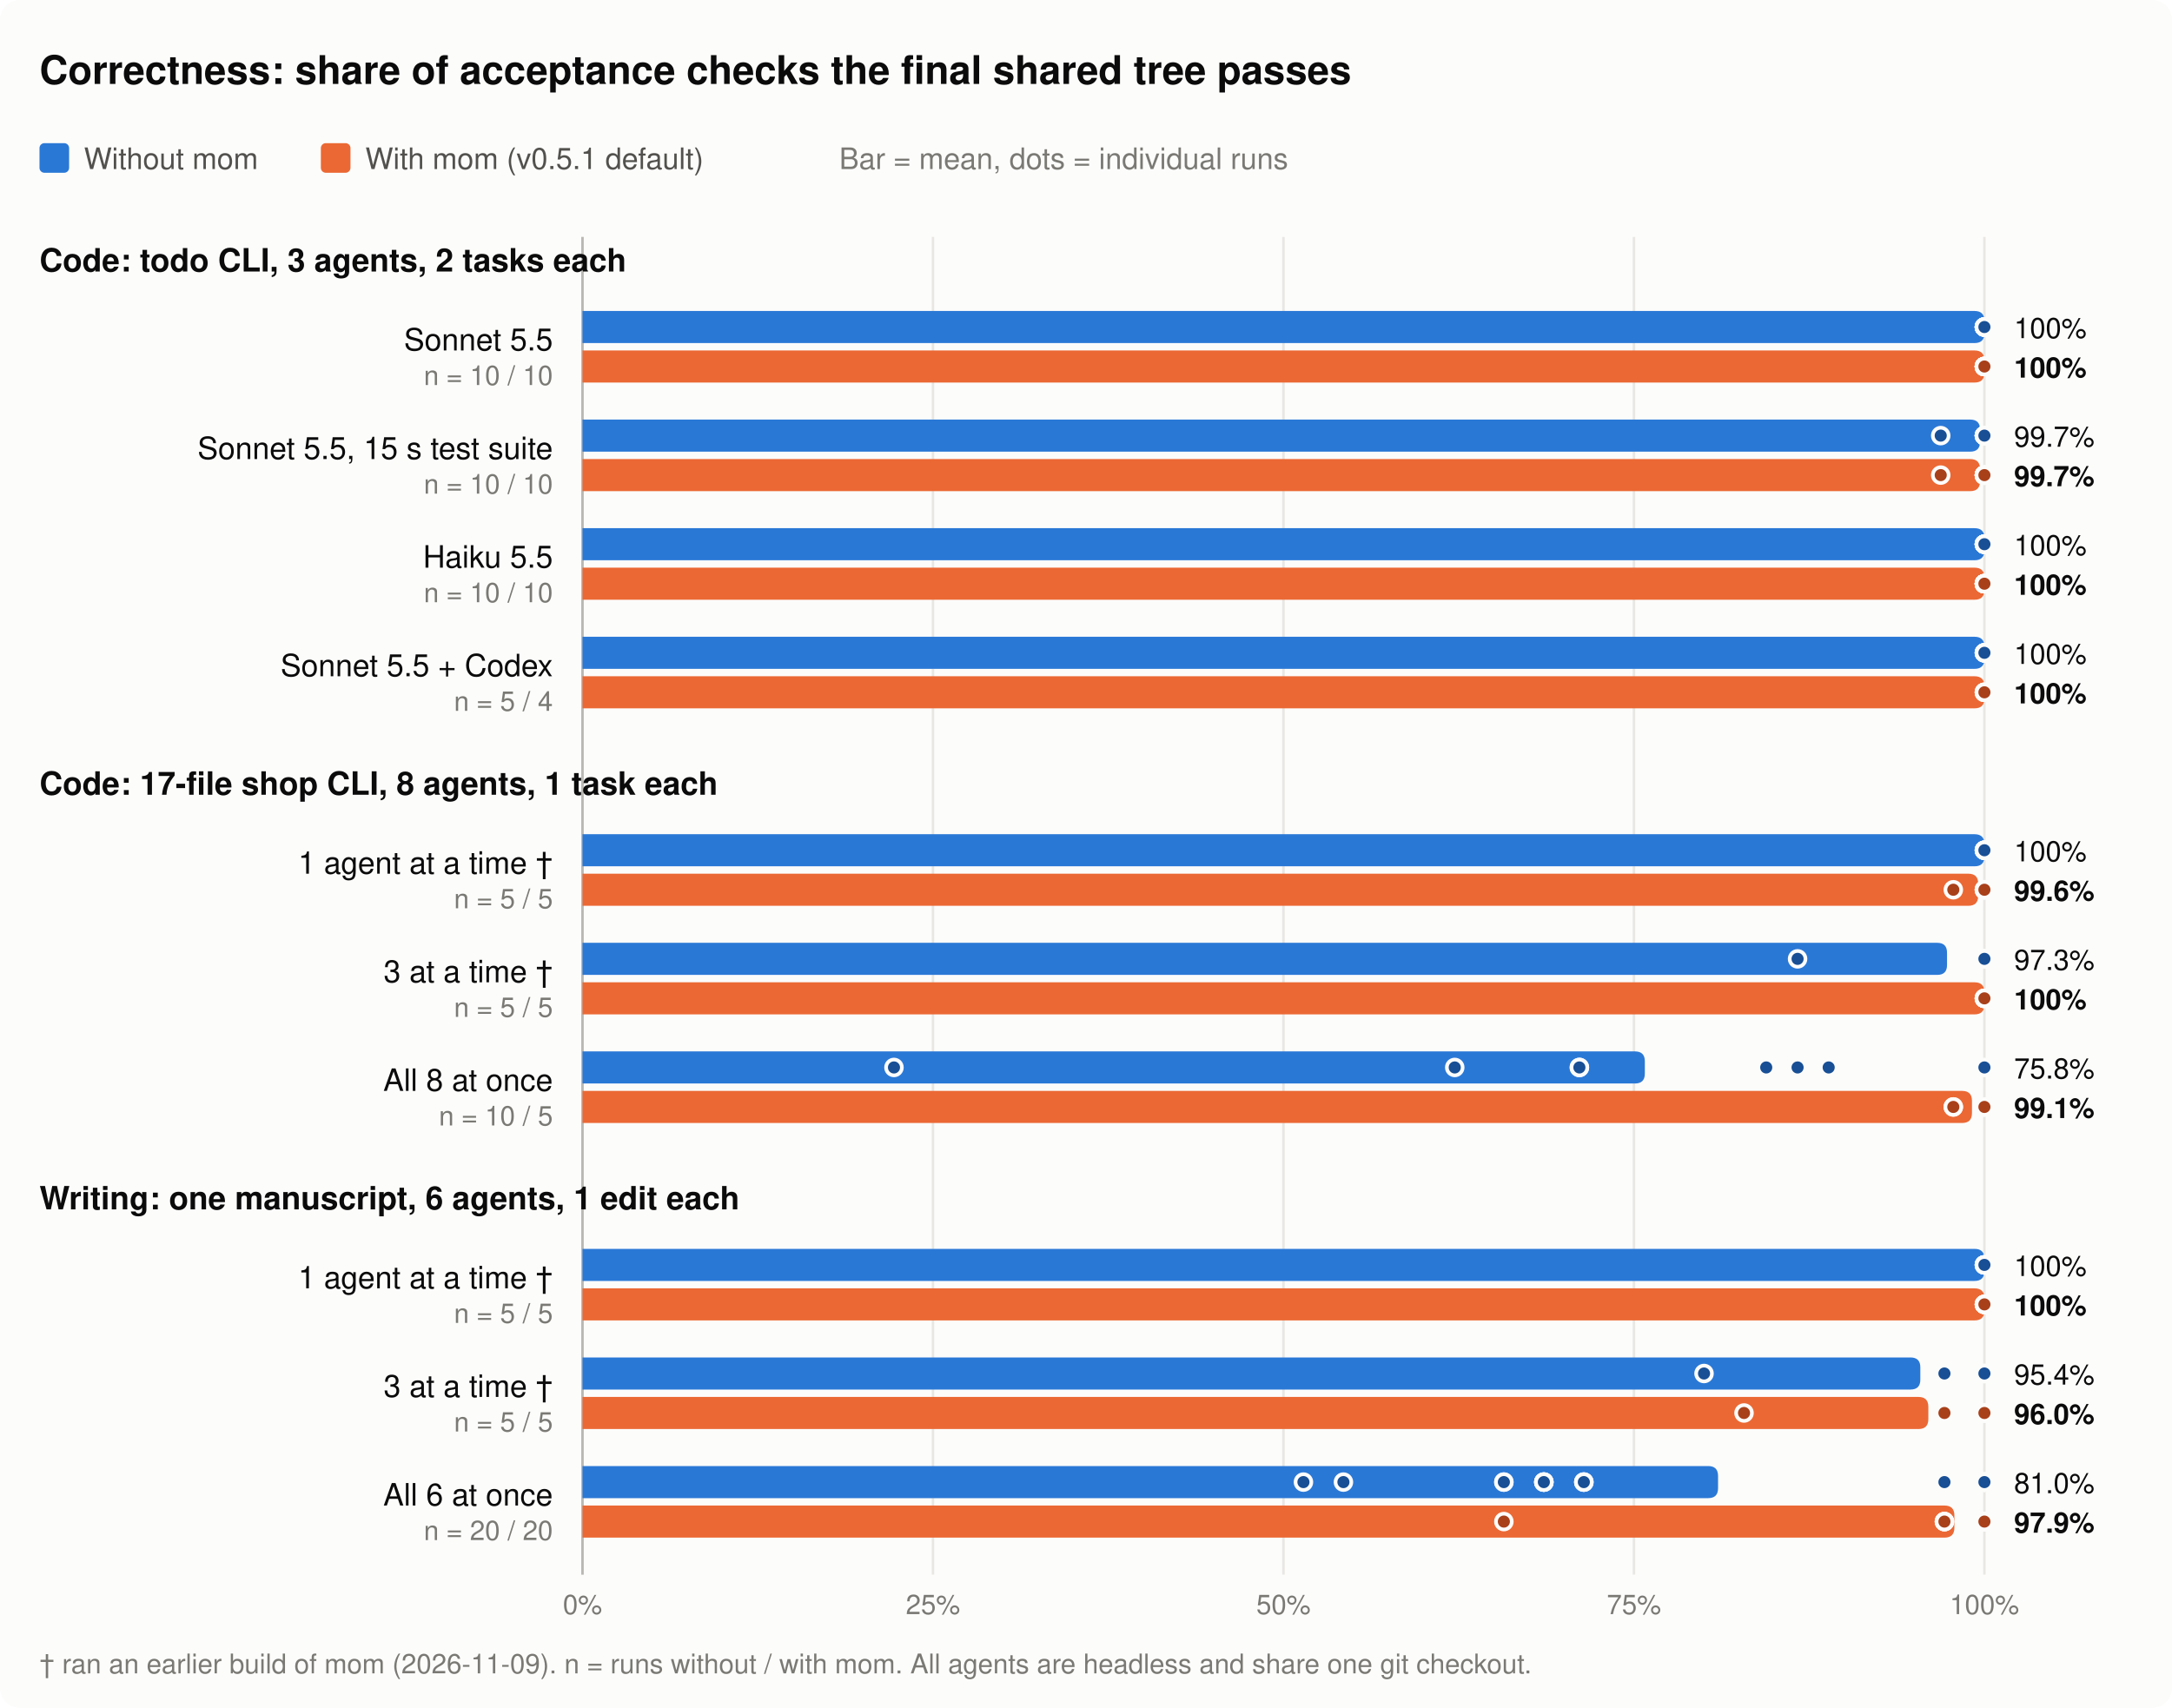
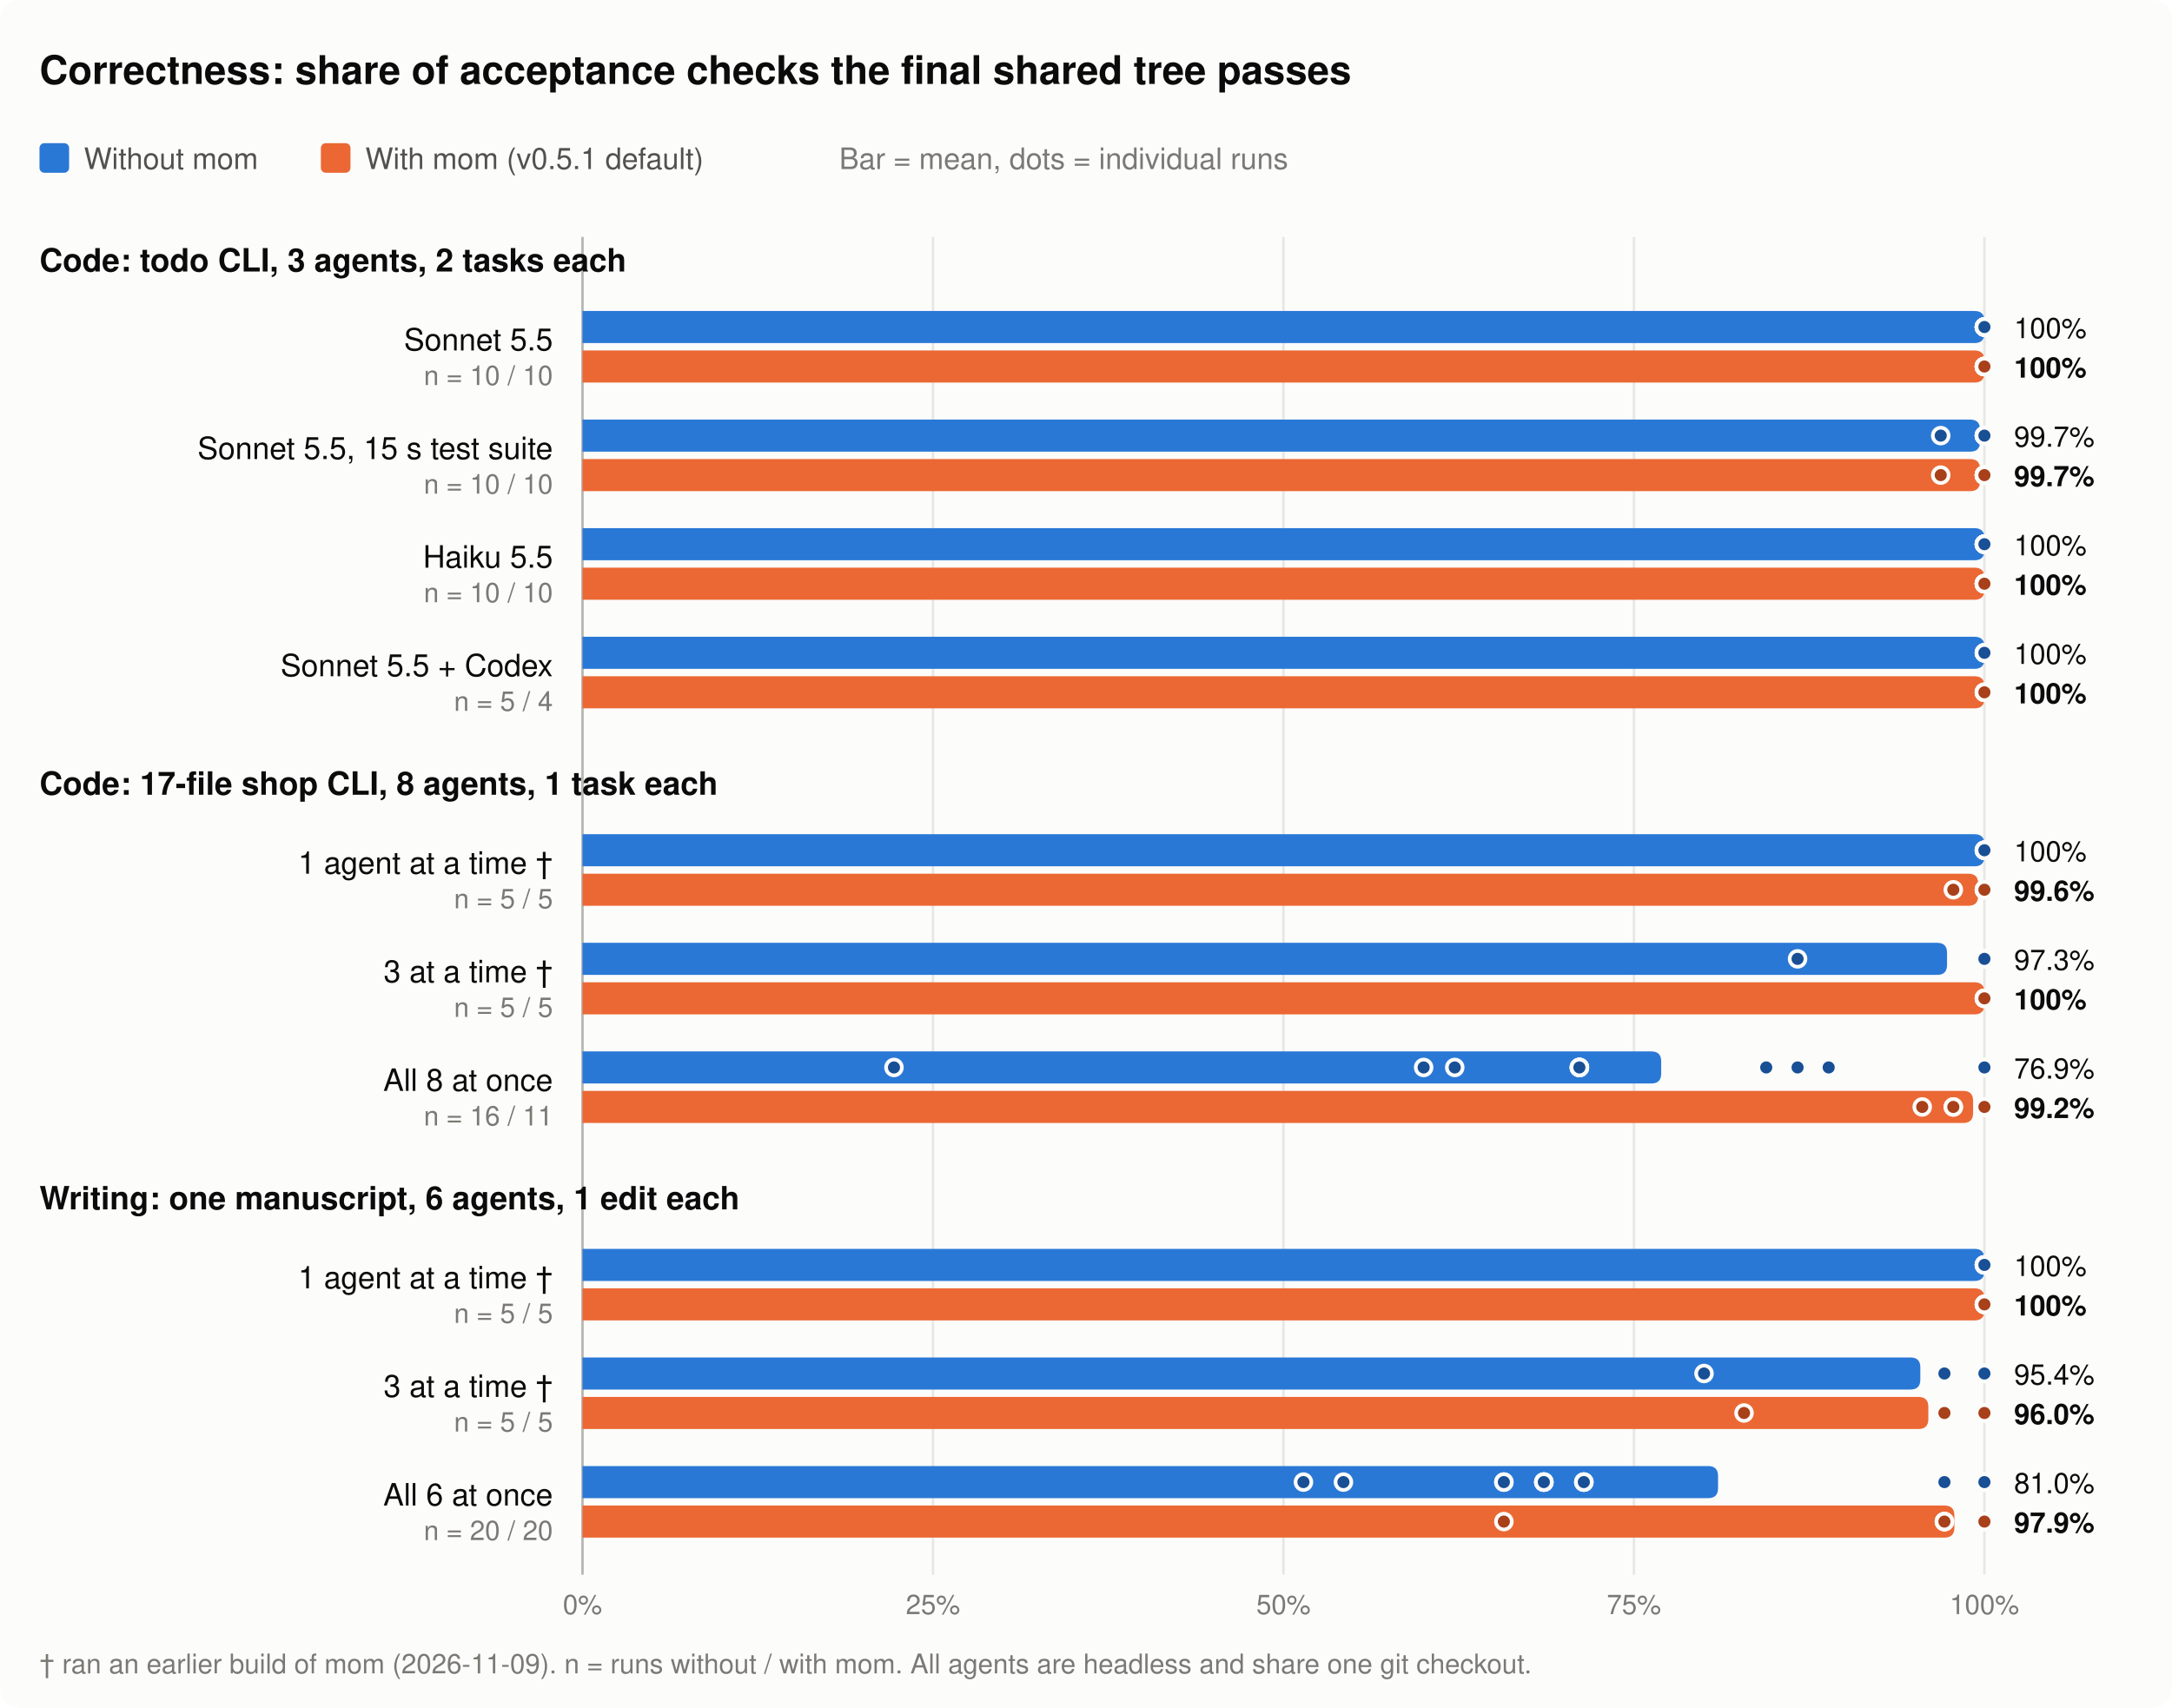
<svg xmlns="http://www.w3.org/2000/svg" viewBox="0 0 880 692" width="880" height="692" role="img" aria-label="Correctness: share of acceptance checks the final shared tree passes">
  <style>
  .surface{fill:#fcfcfb} .t1{fill:#0b0b0b} .t2{fill:#52514e} .t3{fill:#7a7974} .grid{stroke:#e8e7e3} .axis{stroke:#b9b8b2}
  .s1{fill:#2a78d6} .s2{fill:#eb6834} .dot{stroke:#fcfcfb;stroke-width:1.5} .d1{fill:#184f95} .d2{fill:#a8401a}
  text{font-family:-apple-system,BlinkMacSystemFont,"Segoe UI",Helvetica,Arial,sans-serif}
  @media (prefers-color-scheme: dark){
    .surface{fill:#1a1a19} .t1{fill:#f0efec} .t2{fill:#c3c2b7} .t3{fill:#97968f} .grid{stroke:#2e2e2c} .axis{stroke:#55544f}
    .s1{fill:#3987e5} .s2{fill:#d95926} .dot{stroke:#1a1a19} .d1{fill:#b7d3f6} .d2{fill:#f6c2a8}
  }
</style>
  <rect class="surface" width="880" height="692" rx="8" />
  <text class="t1" x="16" y="34" font-size="16" font-weight="600">Correctness: share of acceptance checks the final shared tree passes</text>
  <rect class="s1" x="16" y="58" width="12" height="12" rx="2" />
  <text class="t2" x="34" y="68.5" font-size="12">Without mom</text>
  <rect class="s2" x="130" y="58" width="12" height="12" rx="2" />
  <text class="t2" x="148" y="68.5" font-size="12">With mom (v0.5.1 default)</text>
  <text class="t3" x="340" y="68.5" font-size="12">Bar = mean, dots = individual runs</text>
  <line class="grid" x1="236" x2="236" y1="96" y2="638" />
  <text class="t3" x="236" y="654" font-size="11" text-anchor="middle">0%</text>
  <line class="grid" x1="378" x2="378" y1="96" y2="638" />
  <text class="t3" x="378" y="654" font-size="11" text-anchor="middle">25%</text>
  <line class="grid" x1="520" x2="520" y1="96" y2="638" />
  <text class="t3" x="520" y="654" font-size="11" text-anchor="middle">50%</text>
  <line class="grid" x1="662" x2="662" y1="96" y2="638" />
  <text class="t3" x="662" y="654" font-size="11" text-anchor="middle">75%</text>
  <line class="grid" x1="804" x2="804" y1="96" y2="638" />
  <text class="t3" x="804" y="654" font-size="11" text-anchor="middle">100%</text>
  <line class="axis" x1="236" x2="236" y1="96" y2="638" />
  <text class="t1" x="16" y="110" font-size="13" font-weight="600">Code: todo CLI, 3 agents, 2 tasks each</text>
  <text class="t1" x="224" y="142" font-size="12.5" text-anchor="end">Sonnet 5.5</text>
  <text class="t3" x="224" y="156" font-size="11" text-anchor="end">n = 10 / 10</text>
  <path class="s1" d="M236,126H800Q804,126 804,130V135Q804,139 800,139H236Z" />
  <circle class="dot d1" cx="804.0" cy="132.5" r="3.2" />
  <circle class="dot d1" cx="804.0" cy="132.5" r="3.2" />
  <circle class="dot d1" cx="804.0" cy="132.5" r="3.2" />
  <circle class="dot d1" cx="804.0" cy="132.5" r="3.2" />
  <circle class="dot d1" cx="804.0" cy="132.5" r="3.2" />
  <circle class="dot d1" cx="804.0" cy="132.5" r="3.2" />
  <circle class="dot d1" cx="804.0" cy="132.5" r="3.2" />
  <circle class="dot d1" cx="804.0" cy="132.5" r="3.2" />
  <circle class="dot d1" cx="804.0" cy="132.5" r="3.2" />
  <circle class="dot d1" cx="804.0" cy="132.5" r="3.2" />
  <text class="t1" x="816" y="137" font-size="11.5" font-weight="400">100%</text>
  <path class="s2" d="M236,142H800Q804,142 804,146V151Q804,155 800,155H236Z" />
  <circle class="dot d2" cx="804.0" cy="148.5" r="3.2" />
  <circle class="dot d2" cx="804.0" cy="148.5" r="3.2" />
  <circle class="dot d2" cx="804.0" cy="148.5" r="3.2" />
  <circle class="dot d2" cx="804.0" cy="148.5" r="3.2" />
  <circle class="dot d2" cx="804.0" cy="148.5" r="3.2" />
  <circle class="dot d2" cx="804.0" cy="148.5" r="3.2" />
  <circle class="dot d2" cx="804.0" cy="148.5" r="3.2" />
  <circle class="dot d2" cx="804.0" cy="148.5" r="3.2" />
  <circle class="dot d2" cx="804.0" cy="148.5" r="3.2" />
  <circle class="dot d2" cx="804.0" cy="148.5" r="3.2" />
  <text class="t1" x="816" y="153" font-size="11.5" font-weight="600">100%</text>
  <text class="t1" x="224" y="186" font-size="12.5" text-anchor="end">Sonnet 5.5, 15 s test suite</text>
  <text class="t3" x="224" y="200" font-size="11" text-anchor="end">n = 10 / 10</text>
  <path class="s1" d="M236,170H798.225Q802.225,170 802.225,174V179Q802.225,183 798.225,183H236Z" />
  <circle class="dot d1" cx="804.0" cy="176.5" r="3.2" />
  <circle class="dot d1" cx="804.0" cy="176.5" r="3.2" />
  <circle class="dot d1" cx="804.0" cy="176.5" r="3.2" />
  <circle class="dot d1" cx="804.0" cy="176.5" r="3.2" />
  <circle class="dot d1" cx="804.0" cy="176.5" r="3.2" />
  <circle class="dot d1" cx="804.0" cy="176.5" r="3.2" />
  <circle class="dot d1" cx="804.0" cy="176.5" r="3.2" />
  <circle class="dot d1" cx="804.0" cy="176.5" r="3.2" />
  <circle class="dot d1" cx="804.0" cy="176.5" r="3.2" />
  <circle class="dot d1" cx="786.3" cy="176.5" r="3.2" />
  <text class="t1" x="816" y="181" font-size="11.5" font-weight="400">99.7%</text>
  <path class="s2" d="M236,186H798.225Q802.225,186 802.225,190V195Q802.225,199 798.225,199H236Z" />
  <circle class="dot d2" cx="804.0" cy="192.5" r="3.2" />
  <circle class="dot d2" cx="804.0" cy="192.5" r="3.2" />
  <circle class="dot d2" cx="804.0" cy="192.5" r="3.2" />
  <circle class="dot d2" cx="804.0" cy="192.5" r="3.2" />
  <circle class="dot d2" cx="804.0" cy="192.5" r="3.2" />
  <circle class="dot d2" cx="804.0" cy="192.5" r="3.2" />
  <circle class="dot d2" cx="804.0" cy="192.5" r="3.2" />
  <circle class="dot d2" cx="804.0" cy="192.5" r="3.2" />
  <circle class="dot d2" cx="804.0" cy="192.5" r="3.2" />
  <circle class="dot d2" cx="786.3" cy="192.5" r="3.2" />
  <text class="t1" x="816" y="197" font-size="11.5" font-weight="600">99.7%</text>
  <text class="t1" x="224" y="230" font-size="12.5" text-anchor="end">Haiku 5.5</text>
  <text class="t3" x="224" y="244" font-size="11" text-anchor="end">n = 10 / 10</text>
  <path class="s1" d="M236,214H800Q804,214 804,218V223Q804,227 800,227H236Z" />
  <circle class="dot d1" cx="804.0" cy="220.5" r="3.2" />
  <circle class="dot d1" cx="804.0" cy="220.5" r="3.2" />
  <circle class="dot d1" cx="804.0" cy="220.5" r="3.2" />
  <circle class="dot d1" cx="804.0" cy="220.5" r="3.2" />
  <circle class="dot d1" cx="804.0" cy="220.5" r="3.2" />
  <circle class="dot d1" cx="804.0" cy="220.5" r="3.2" />
  <circle class="dot d1" cx="804.0" cy="220.5" r="3.2" />
  <circle class="dot d1" cx="804.0" cy="220.5" r="3.2" />
  <circle class="dot d1" cx="804.0" cy="220.5" r="3.2" />
  <circle class="dot d1" cx="804.0" cy="220.5" r="3.2" />
  <text class="t1" x="816" y="225" font-size="11.5" font-weight="400">100%</text>
  <path class="s2" d="M236,230H800Q804,230 804,234V239Q804,243 800,243H236Z" />
  <circle class="dot d2" cx="804.0" cy="236.5" r="3.2" />
  <circle class="dot d2" cx="804.0" cy="236.5" r="3.2" />
  <circle class="dot d2" cx="804.0" cy="236.5" r="3.2" />
  <circle class="dot d2" cx="804.0" cy="236.5" r="3.2" />
  <circle class="dot d2" cx="804.0" cy="236.5" r="3.2" />
  <circle class="dot d2" cx="804.0" cy="236.5" r="3.2" />
  <circle class="dot d2" cx="804.0" cy="236.5" r="3.2" />
  <circle class="dot d2" cx="804.0" cy="236.5" r="3.2" />
  <circle class="dot d2" cx="804.0" cy="236.5" r="3.2" />
  <circle class="dot d2" cx="804.0" cy="236.5" r="3.2" />
  <text class="t1" x="816" y="241" font-size="11.5" font-weight="600">100%</text>
  <text class="t1" x="224" y="274" font-size="12.5" text-anchor="end">Sonnet 5.5 + Codex</text>
  <text class="t3" x="224" y="288" font-size="11" text-anchor="end">n = 5 / 4</text>
  <path class="s1" d="M236,258H800Q804,258 804,262V267Q804,271 800,271H236Z" />
  <circle class="dot d1" cx="804.0" cy="264.5" r="3.2" />
  <circle class="dot d1" cx="804.0" cy="264.5" r="3.2" />
  <circle class="dot d1" cx="804.0" cy="264.5" r="3.2" />
  <circle class="dot d1" cx="804.0" cy="264.5" r="3.2" />
  <circle class="dot d1" cx="804.0" cy="264.5" r="3.2" />
  <text class="t1" x="816" y="269" font-size="11.5" font-weight="400">100%</text>
  <path class="s2" d="M236,274H800Q804,274 804,278V283Q804,287 800,287H236Z" />
  <circle class="dot d2" cx="804.0" cy="280.5" r="3.2" />
  <circle class="dot d2" cx="804.0" cy="280.5" r="3.2" />
  <circle class="dot d2" cx="804.0" cy="280.5" r="3.2" />
  <circle class="dot d2" cx="804.0" cy="280.5" r="3.2" />
  <text class="t1" x="816" y="285" font-size="11.5" font-weight="600">100%</text>
  <text class="t1" x="16" y="322" font-size="13" font-weight="600">Code: 17-file shop CLI, 8 agents, 1 task each</text>
  <text class="t1" x="224" y="354" font-size="12.5" text-anchor="end">1 agent at a time †</text>
  <text class="t3" x="224" y="368" font-size="11" text-anchor="end">n = 5 / 5</text>
  <path class="s1" d="M236,338H800Q804,338 804,342V347Q804,351 800,351H236Z" />
  <circle class="dot d1" cx="804.0" cy="344.5" r="3.2" />
  <circle class="dot d1" cx="804.0" cy="344.5" r="3.2" />
  <circle class="dot d1" cx="804.0" cy="344.5" r="3.2" />
  <circle class="dot d1" cx="804.0" cy="344.5" r="3.2" />
  <circle class="dot d1" cx="804.0" cy="344.5" r="3.2" />
  <text class="t1" x="816" y="349" font-size="11.5" font-weight="400">100%</text>
  <path class="s2" d="M236,354H797.476Q801.476,354 801.476,358V363Q801.476,367 797.476,367H236Z" />
  <circle class="dot d2" cx="804.0" cy="360.5" r="3.2" />
  <circle class="dot d2" cx="804.0" cy="360.5" r="3.2" />
  <circle class="dot d2" cx="791.4" cy="360.5" r="3.2" />
  <circle class="dot d2" cx="804.0" cy="360.5" r="3.2" />
  <circle class="dot d2" cx="804.0" cy="360.5" r="3.2" />
  <text class="t1" x="816" y="365" font-size="11.5" font-weight="600">99.6%</text>
  <text class="t1" x="224" y="398" font-size="12.5" text-anchor="end">3 at a time †</text>
  <text class="t3" x="224" y="412" font-size="11" text-anchor="end">n = 5 / 5</text>
  <path class="s1" d="M236,382H784.853Q788.853,382 788.853,386V391Q788.853,395 784.853,395H236Z" />
  <circle class="dot d1" cx="804.0" cy="388.5" r="3.2" />
  <circle class="dot d1" cx="804.0" cy="388.5" r="3.2" />
  <circle class="dot d1" cx="804.0" cy="388.5" r="3.2" />
  <circle class="dot d1" cx="804.0" cy="388.5" r="3.2" />
  <circle class="dot d1" cx="728.3" cy="388.5" r="3.2" />
  <text class="t1" x="816" y="393" font-size="11.5" font-weight="400">97.3%</text>
  <path class="s2" d="M236,398H800Q804,398 804,402V407Q804,411 800,411H236Z" />
  <circle class="dot d2" cx="804.0" cy="404.5" r="3.2" />
  <circle class="dot d2" cx="804.0" cy="404.5" r="3.2" />
  <circle class="dot d2" cx="804.0" cy="404.5" r="3.2" />
  <circle class="dot d2" cx="804.0" cy="404.5" r="3.2" />
  <circle class="dot d2" cx="804.0" cy="404.5" r="3.2" />
  <text class="t1" x="816" y="409" font-size="11.5" font-weight="600">100%</text>
  <text class="t1" x="224" y="442" font-size="12.5" text-anchor="end">All 8 at once</text>
-   <text class="t3" x="224" y="456" font-size="11" text-anchor="end">n = 10 / 5</text>
-   <path class="s1" d="M236,426H662.418Q666.418,426 666.418,430V435Q666.418,439 662.418,439H236Z" />
+   <text class="t3" x="224" y="456" font-size="11" text-anchor="end">n = 16 / 11</text>
+   <path class="s1" d="M236,426H669.044Q673.044,426 673.044,430V435Q673.044,439 669.044,439H236Z" />
  <circle class="dot d1" cx="740.9" cy="432.5" r="3.2" />
  <circle class="dot d1" cx="589.4" cy="432.5" r="3.2" />
  <circle class="dot d1" cx="639.9" cy="432.5" r="3.2" />
  <circle class="dot d1" cx="728.3" cy="432.5" r="3.2" />
  <circle class="dot d1" cx="728.3" cy="432.5" r="3.2" />
  <circle class="dot d1" cx="804.0" cy="432.5" r="3.2" />
  <circle class="dot d1" cx="715.6" cy="432.5" r="3.2" />
  <circle class="dot d1" cx="639.9" cy="432.5" r="3.2" />
  <circle class="dot d1" cx="362.2" cy="432.5" r="3.2" />
  <circle class="dot d1" cx="715.6" cy="432.5" r="3.2" />
-   <text class="t1" x="816" y="437" font-size="11.5" font-weight="400">75.8%</text>
-   <path class="s2" d="M236,442H794.951Q798.951,442 798.951,446V451Q798.951,455 794.951,455H236Z" />
+   <circle class="dot d1" cx="804.0" cy="432.5" r="3.2" />
+   <circle class="dot d1" cx="576.8" cy="432.5" r="3.2" />
+   <circle class="dot d1" cx="639.9" cy="432.5" r="3.2" />
+   <circle class="dot d1" cx="639.9" cy="432.5" r="3.2" />
+   <circle class="dot d1" cx="715.6" cy="432.5" r="3.2" />
+   <circle class="dot d1" cx="728.3" cy="432.5" r="3.2" />
+   <text class="t1" x="816" y="437" font-size="11.5" font-weight="400">76.9%</text>
+   <path class="s2" d="M236,442H795.41Q799.41,442 799.41,446V451Q799.41,455 795.41,455H236Z" />
  <circle class="dot d2" cx="791.4" cy="448.5" r="3.2" />
  <circle class="dot d2" cx="804.0" cy="448.5" r="3.2" />
  <circle class="dot d2" cx="791.4" cy="448.5" r="3.2" />
  <circle class="dot d2" cx="804.0" cy="448.5" r="3.2" />
  <circle class="dot d2" cx="804.0" cy="448.5" r="3.2" />
-   <text class="t1" x="816" y="453" font-size="11.5" font-weight="600">99.1%</text>
+   <circle class="dot d2" cx="804.0" cy="448.5" r="3.2" />
+   <circle class="dot d2" cx="778.8" cy="448.5" r="3.2" />
+   <circle class="dot d2" cx="804.0" cy="448.5" r="3.2" />
+   <circle class="dot d2" cx="804.0" cy="448.5" r="3.2" />
+   <circle class="dot d2" cx="804.0" cy="448.5" r="3.2" />
+   <circle class="dot d2" cx="804.0" cy="448.5" r="3.2" />
+   <text class="t1" x="816" y="453" font-size="11.5" font-weight="600">99.2%</text>
  <text class="t1" x="16" y="490" font-size="13" font-weight="600">Writing: one manuscript, 6 agents, 1 edit each</text>
  <text class="t1" x="224" y="522" font-size="12.5" text-anchor="end">1 agent at a time †</text>
  <text class="t3" x="224" y="536" font-size="11" text-anchor="end">n = 5 / 5</text>
  <path class="s1" d="M236,506H800Q804,506 804,510V515Q804,519 800,519H236Z" />
  <circle class="dot d1" cx="804.0" cy="512.5" r="3.2" />
  <circle class="dot d1" cx="804.0" cy="512.5" r="3.2" />
  <circle class="dot d1" cx="804.0" cy="512.5" r="3.2" />
  <circle class="dot d1" cx="804.0" cy="512.5" r="3.2" />
  <circle class="dot d1" cx="804.0" cy="512.5" r="3.2" />
  <text class="t1" x="816" y="517" font-size="11.5" font-weight="400">100%</text>
  <path class="s2" d="M236,522H800Q804,522 804,526V531Q804,535 800,535H236Z" />
  <circle class="dot d2" cx="804.0" cy="528.5" r="3.2" />
  <circle class="dot d2" cx="804.0" cy="528.5" r="3.2" />
  <circle class="dot d2" cx="804.0" cy="528.5" r="3.2" />
  <circle class="dot d2" cx="804.0" cy="528.5" r="3.2" />
  <circle class="dot d2" cx="804.0" cy="528.5" r="3.2" />
  <text class="t1" x="816" y="533" font-size="11.5" font-weight="600">100%</text>
  <text class="t1" x="224" y="566" font-size="12.5" text-anchor="end">3 at a time †</text>
  <text class="t3" x="224" y="580" font-size="11" text-anchor="end">n = 5 / 5</text>
  <path class="s1" d="M236,550H774.034Q778.034,550 778.034,554V559Q778.034,563 774.034,563H236Z" />
  <circle class="dot d1" cx="690.4" cy="556.5" r="3.2" />
  <circle class="dot d1" cx="787.8" cy="556.5" r="3.2" />
  <circle class="dot d1" cx="804.0" cy="556.5" r="3.2" />
  <circle class="dot d1" cx="804.0" cy="556.5" r="3.2" />
  <circle class="dot d1" cx="804.0" cy="556.5" r="3.2" />
  <text class="t1" x="816" y="561" font-size="11.5" font-weight="400">95.4%</text>
  <path class="s2" d="M236,566H777.28Q781.28,566 781.28,570V575Q781.28,579 777.28,579H236Z" />
  <circle class="dot d2" cx="804.0" cy="572.5" r="3.2" />
  <circle class="dot d2" cx="706.6" cy="572.5" r="3.2" />
  <circle class="dot d2" cx="787.8" cy="572.5" r="3.2" />
  <circle class="dot d2" cx="804.0" cy="572.5" r="3.2" />
  <circle class="dot d2" cx="804.0" cy="572.5" r="3.2" />
  <text class="t1" x="816" y="577" font-size="11.5" font-weight="600">96.0%</text>
  <text class="t1" x="224" y="610" font-size="12.5" text-anchor="end">All 6 at once</text>
  <text class="t3" x="224" y="624" font-size="11" text-anchor="end">n = 20 / 20</text>
  <path class="s1" d="M236,594H692.08Q696.08,594 696.08,598V603Q696.08,607 692.08,607H236Z" />
  <circle class="dot d1" cx="804.0" cy="600.5" r="3.2" />
  <circle class="dot d1" cx="804.0" cy="600.5" r="3.2" />
  <circle class="dot d1" cx="641.7" cy="600.5" r="3.2" />
  <circle class="dot d1" cx="804.0" cy="600.5" r="3.2" />
  <circle class="dot d1" cx="609.3" cy="600.5" r="3.2" />
  <circle class="dot d1" cx="528.1" cy="600.5" r="3.2" />
  <circle class="dot d1" cx="609.3" cy="600.5" r="3.2" />
  <circle class="dot d1" cx="544.3" cy="600.5" r="3.2" />
  <circle class="dot d1" cx="625.5" cy="600.5" r="3.2" />
  <circle class="dot d1" cx="641.7" cy="600.5" r="3.2" />
  <circle class="dot d1" cx="804.0" cy="600.5" r="3.2" />
  <circle class="dot d1" cx="787.8" cy="600.5" r="3.2" />
  <circle class="dot d1" cx="804.0" cy="600.5" r="3.2" />
  <circle class="dot d1" cx="804.0" cy="600.5" r="3.2" />
  <circle class="dot d1" cx="625.5" cy="600.5" r="3.2" />
  <circle class="dot d1" cx="787.8" cy="600.5" r="3.2" />
  <circle class="dot d1" cx="804.0" cy="600.5" r="3.2" />
  <circle class="dot d1" cx="625.5" cy="600.5" r="3.2" />
  <circle class="dot d1" cx="641.7" cy="600.5" r="3.2" />
  <circle class="dot d1" cx="625.5" cy="600.5" r="3.2" />
  <text class="t1" x="816" y="605" font-size="11.5" font-weight="400">81.0%</text>
  <path class="s2" d="M236,610H787.829Q791.829,610 791.829,614V619Q791.829,623 787.829,623H236Z" />
  <circle class="dot d2" cx="804.0" cy="616.5" r="3.2" />
  <circle class="dot d2" cx="609.3" cy="616.5" r="3.2" />
  <circle class="dot d2" cx="804.0" cy="616.5" r="3.2" />
  <circle class="dot d2" cx="804.0" cy="616.5" r="3.2" />
  <circle class="dot d2" cx="804.0" cy="616.5" r="3.2" />
  <circle class="dot d2" cx="804.0" cy="616.5" r="3.2" />
  <circle class="dot d2" cx="787.8" cy="616.5" r="3.2" />
  <circle class="dot d2" cx="787.8" cy="616.5" r="3.2" />
  <circle class="dot d2" cx="804.0" cy="616.5" r="3.2" />
  <circle class="dot d2" cx="804.0" cy="616.5" r="3.2" />
  <circle class="dot d2" cx="804.0" cy="616.5" r="3.2" />
  <circle class="dot d2" cx="804.0" cy="616.5" r="3.2" />
  <circle class="dot d2" cx="787.8" cy="616.5" r="3.2" />
  <circle class="dot d2" cx="804.0" cy="616.5" r="3.2" />
  <circle class="dot d2" cx="804.0" cy="616.5" r="3.2" />
  <circle class="dot d2" cx="804.0" cy="616.5" r="3.2" />
  <circle class="dot d2" cx="804.0" cy="616.5" r="3.2" />
  <circle class="dot d2" cx="804.0" cy="616.5" r="3.2" />
  <circle class="dot d2" cx="804.0" cy="616.5" r="3.2" />
  <circle class="dot d2" cx="804.0" cy="616.5" r="3.2" />
  <text class="t1" x="816" y="621" font-size="11.5" font-weight="600">97.9%</text>
  <text class="t3" x="16" y="678" font-size="11">† ran an earlier build of mom (2026-11-09). n = runs without / with mom. All agents are headless and share one git checkout.</text>
</svg>
